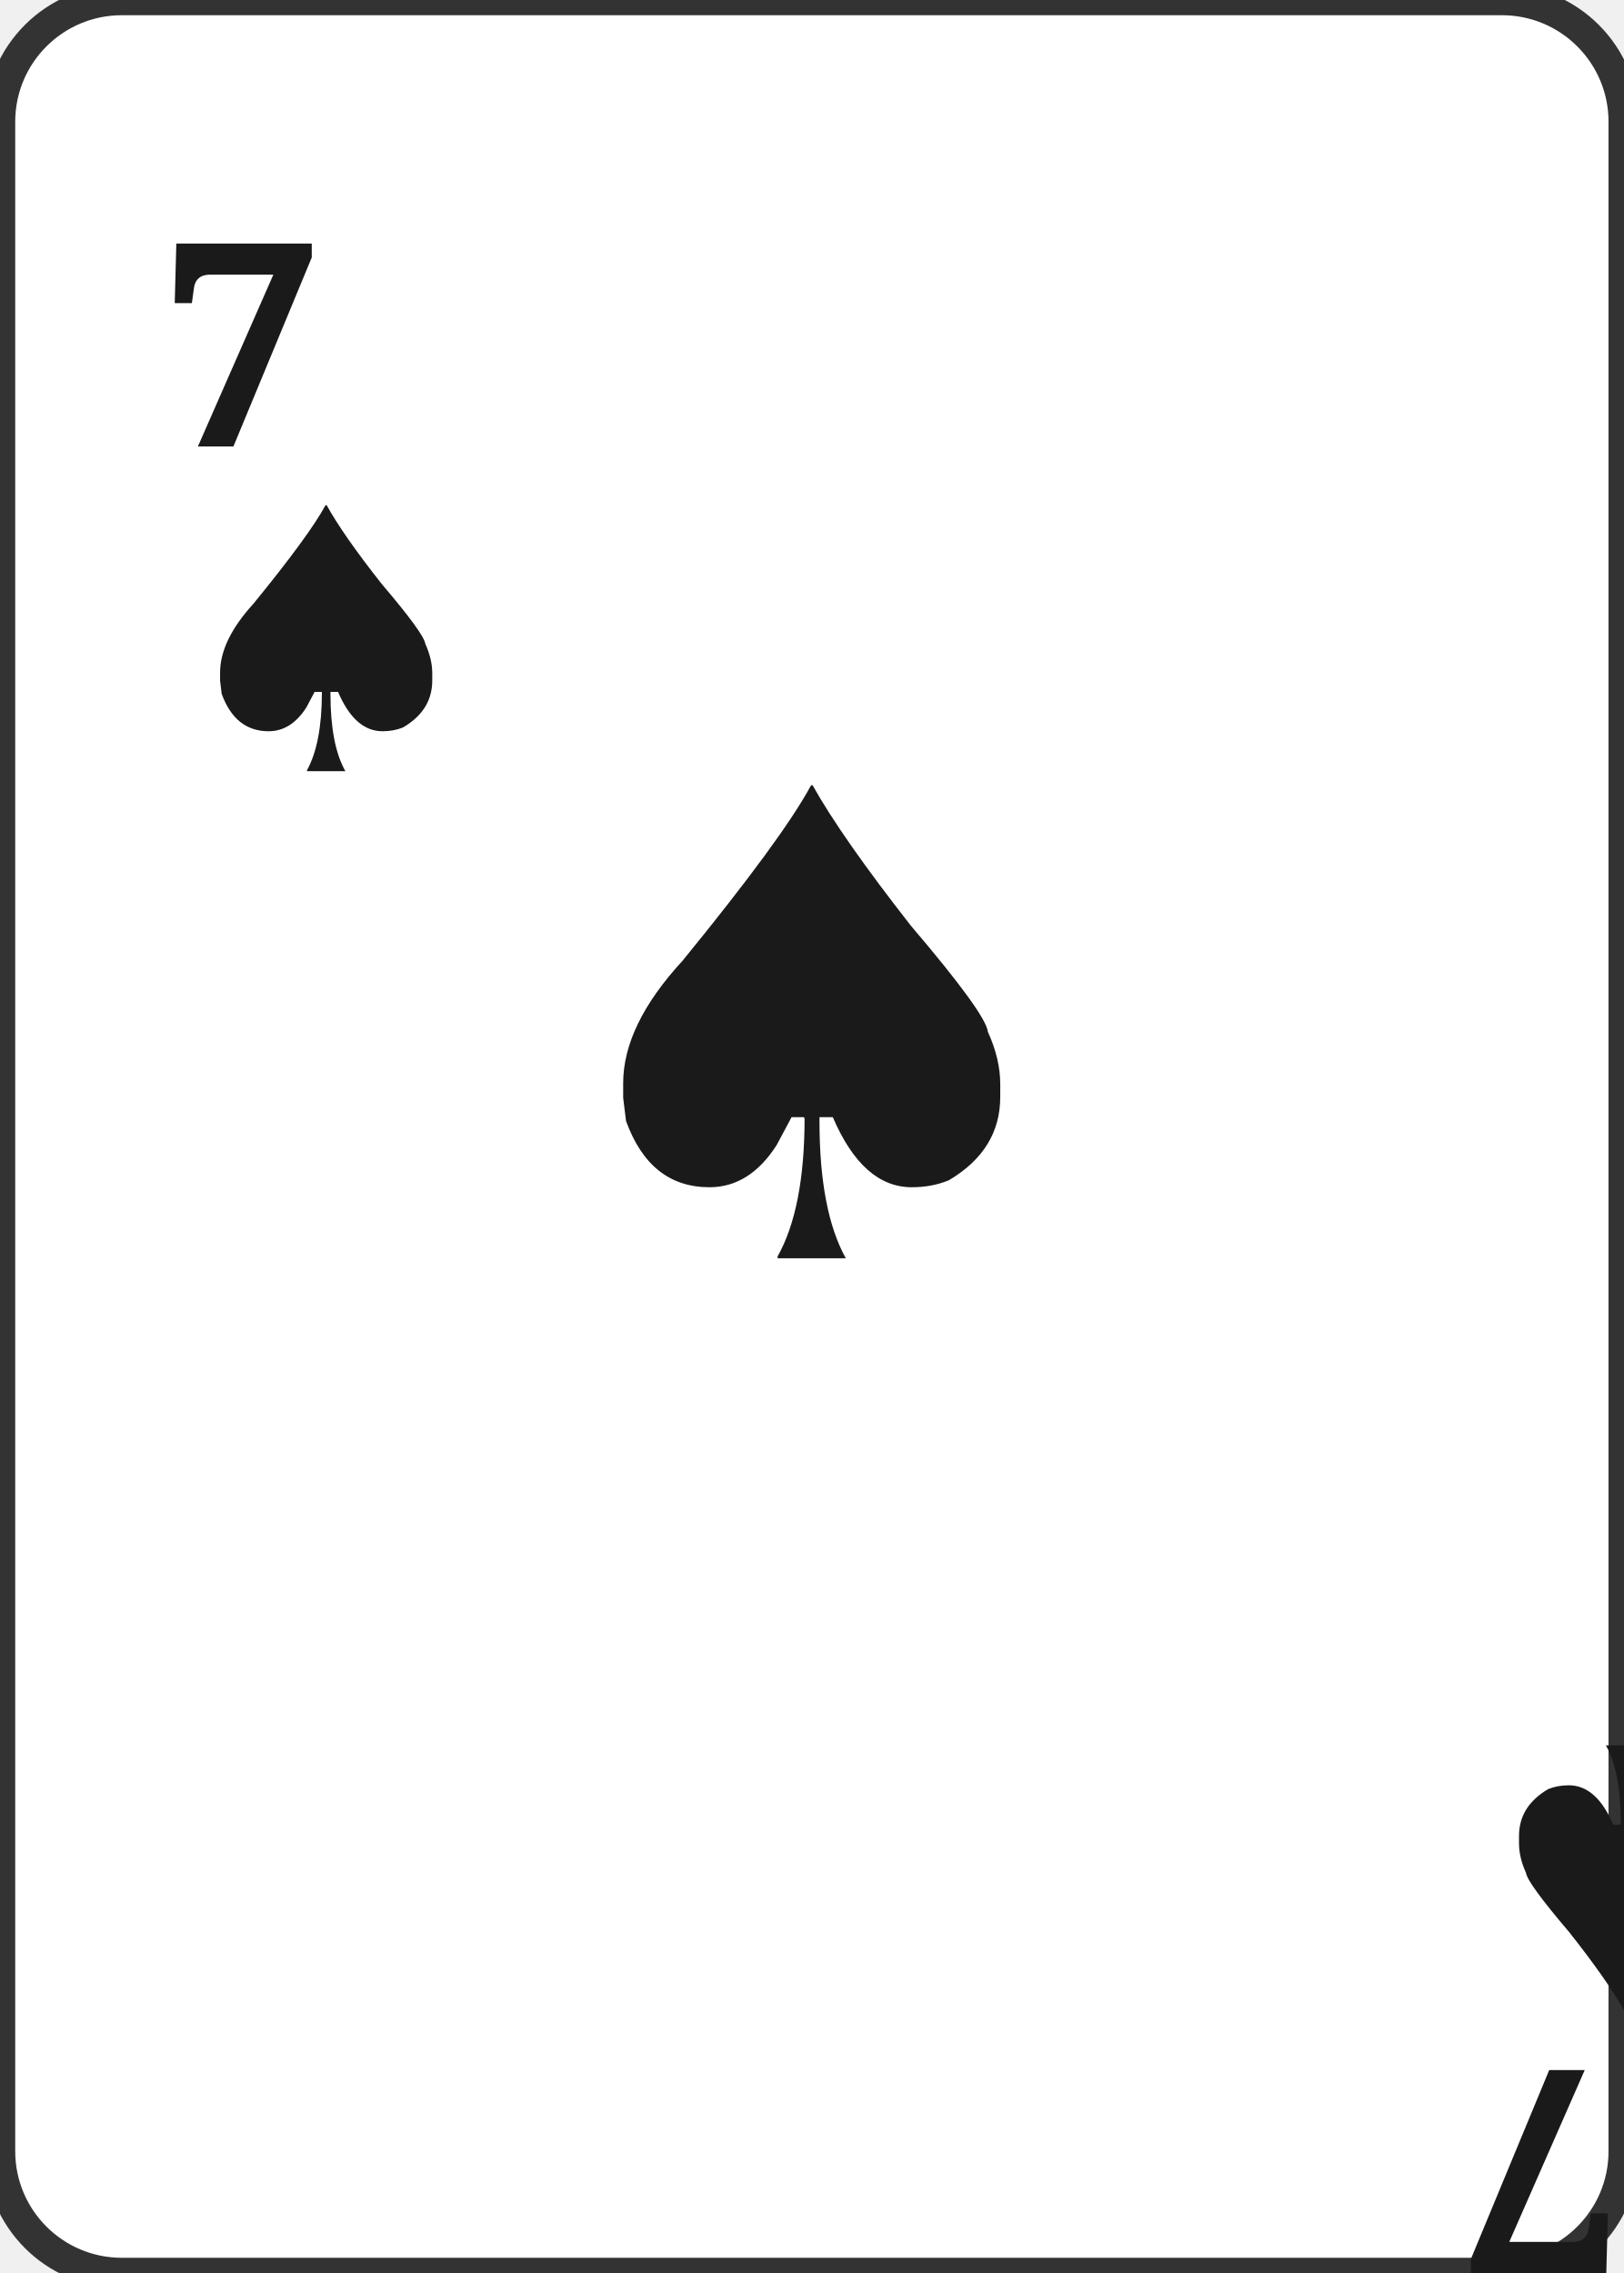
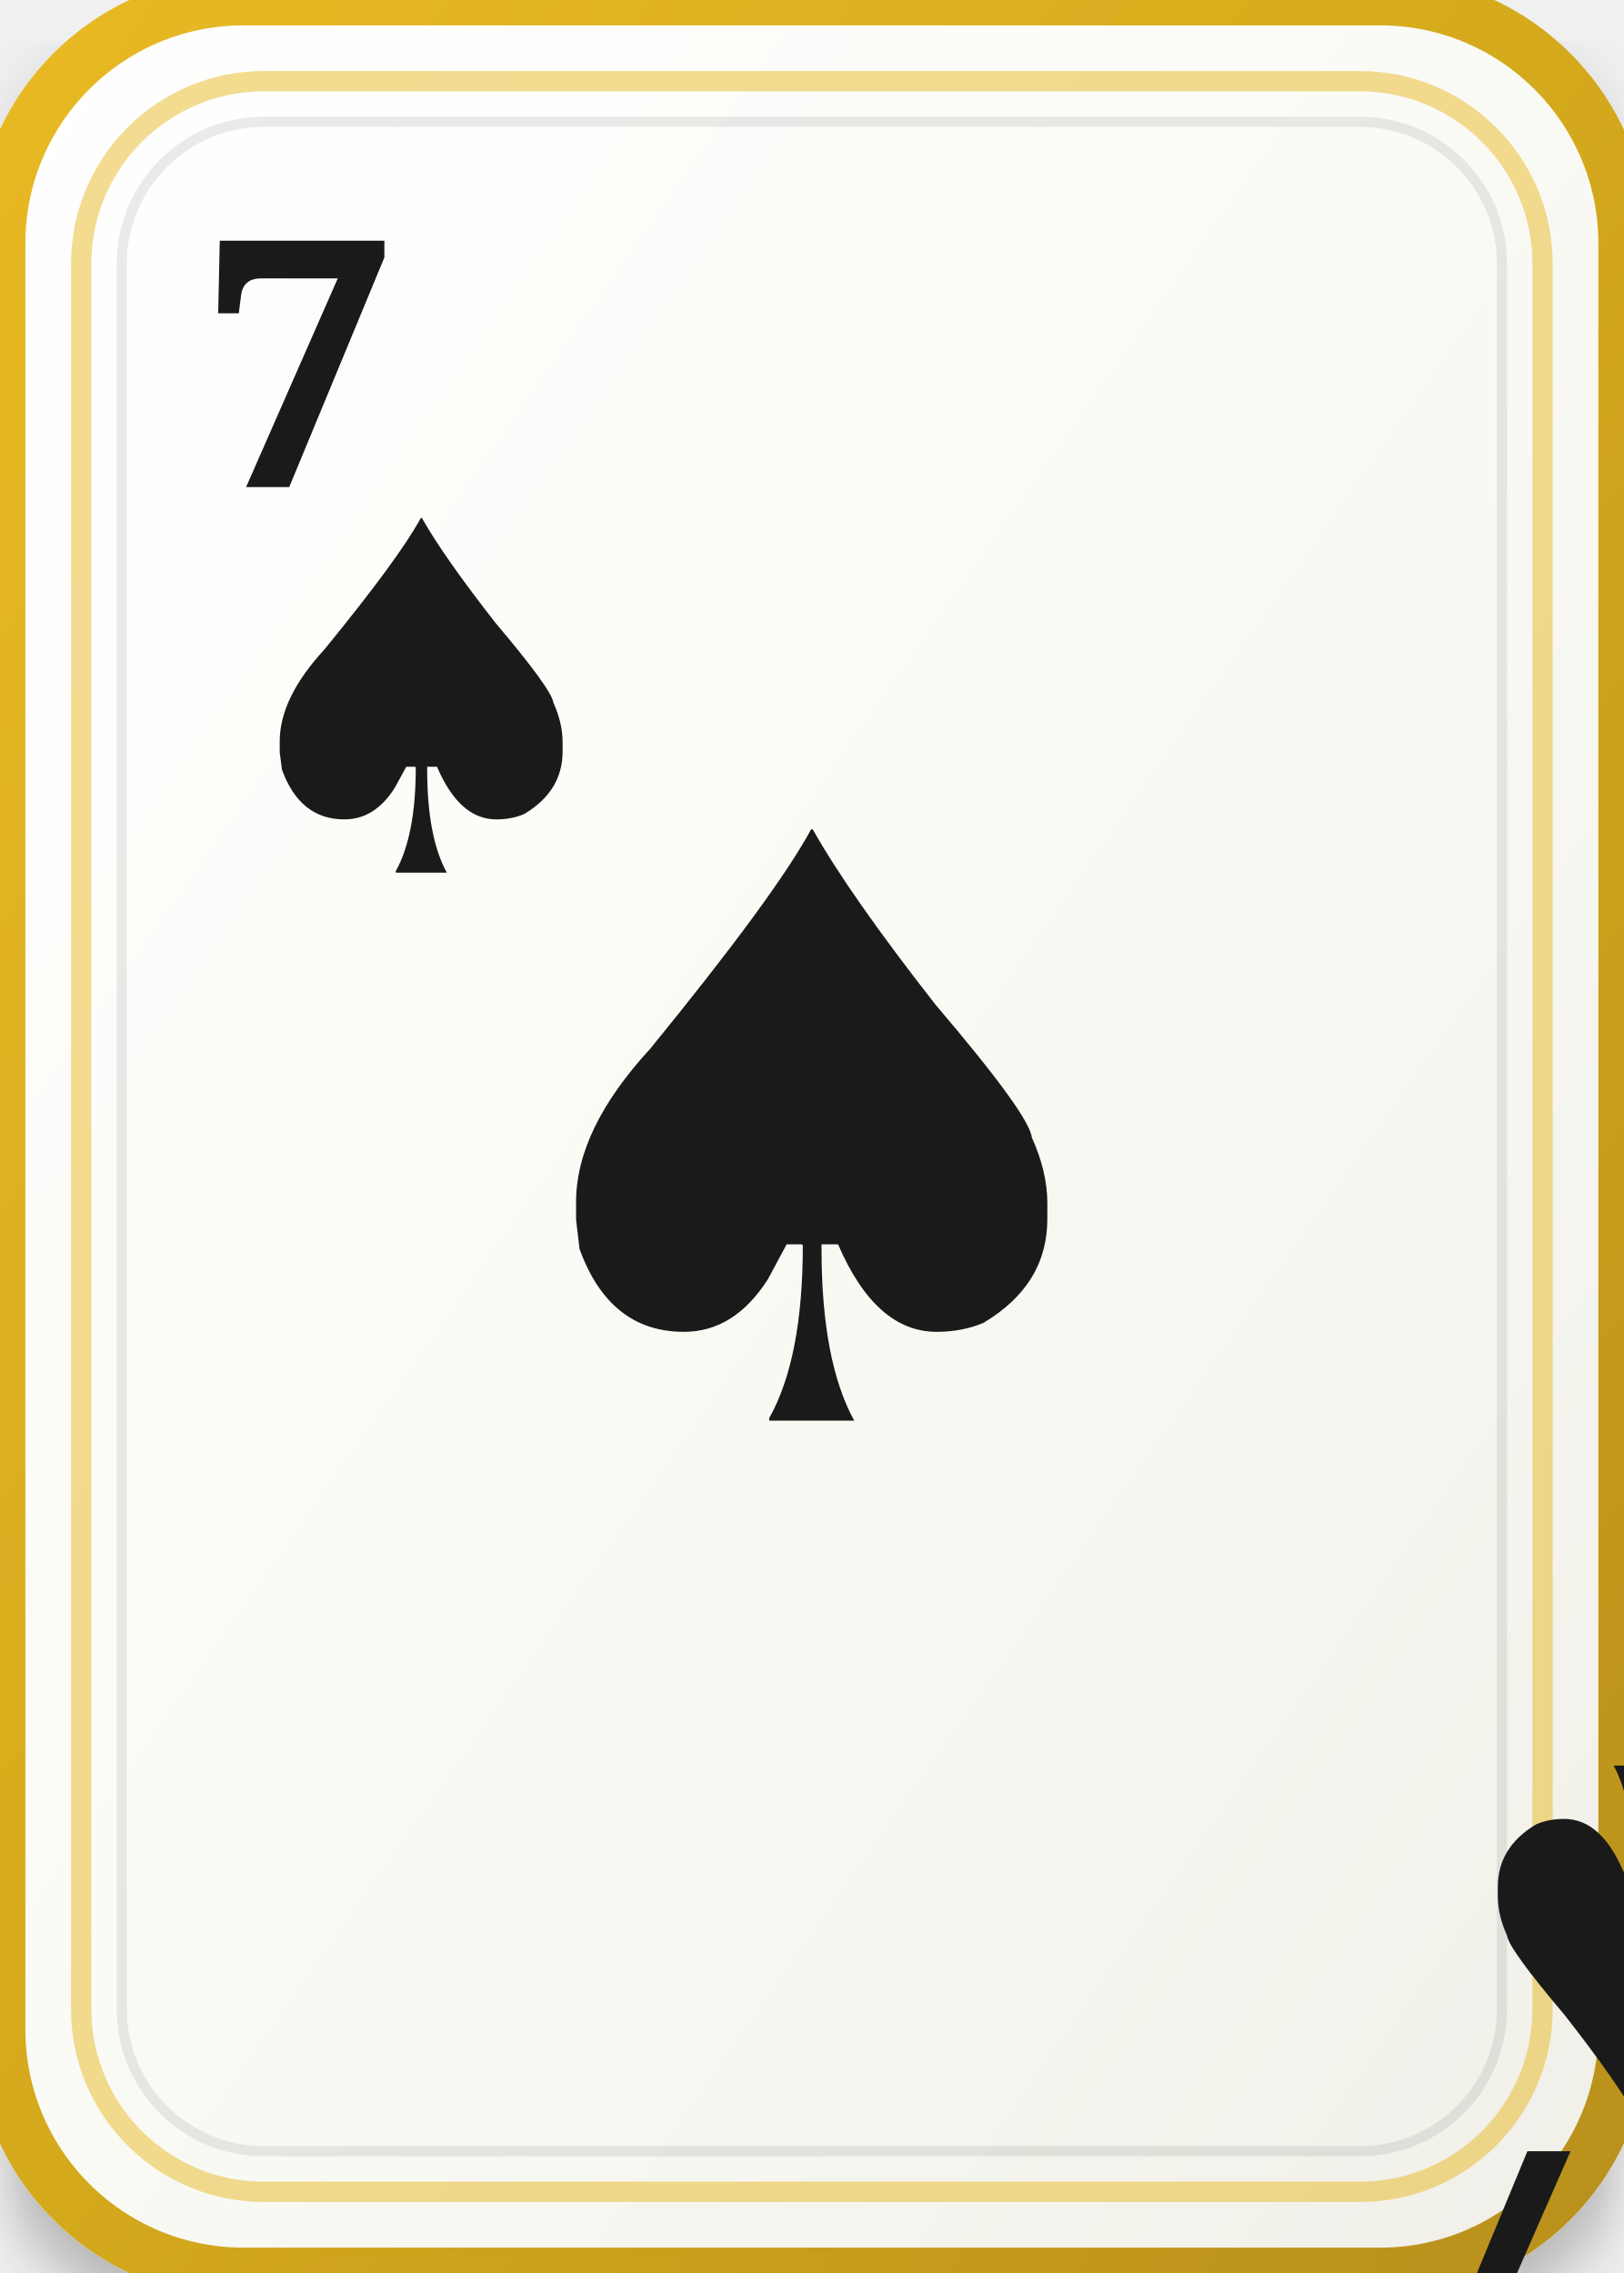
<svg xmlns="http://www.w3.org/2000/svg" viewBox="0 0 80 112" width="80" height="112">
-   <rect width="80" height="112" rx="6" ry="6" fill="#fff" stroke="#333" stroke-width="1.5" />
-   <text x="8" y="22" font-family="Georgia, serif" font-size="14" font-weight="bold" fill="#1a1a1a">7</text>
-   <text x="8" y="38" font-family="Georgia, serif" font-size="18" fill="#1a1a1a">♠</text>
-   <text x="40" y="62" font-family="Georgia, serif" font-size="32" fill="#1a1a1a" text-anchor="middle">♠</text>
-   <text x="72" y="102" font-family="Georgia, serif" font-size="14" font-weight="bold" fill="#1a1a1a" text-anchor="end" transform="rotate(180 72 102)">7</text>
-   <text x="72" y="86" font-family="Georgia, serif" font-size="18" fill="#1a1a1a" text-anchor="end" transform="rotate(180 72 86)">♠</text>
+   <defs>
+     <linearGradient id="face" x1="0%" y1="0%" x2="100%" y2="100%">
+       <stop offset="0%" style="stop-color:#fff" />
+       <stop offset="50%" style="stop-color:#fafaf5" />
+       <stop offset="100%" style="stop-color:#f0efe8" />
+     </linearGradient>
+     <linearGradient id="goldEdge" x1="0%" y1="0%" x2="100%" y2="100%">
+       <stop offset="0%" style="stop-color:#e8b923" />
+       <stop offset="50%" style="stop-color:#d4a91e" />
+       <stop offset="100%" style="stop-color:#b8901a" />
+     </linearGradient>
+     <filter id="shadow" x="-10%" y="-10%" width="120%" height="120%">
+       <feDropShadow dx="0" dy="2" stdDeviation="1.5" flood-color="#000" flood-opacity="0.25" />
+     </filter>
+   </defs>
+   <rect width="80" height="112" rx="12" ry="12" fill="url(#face)" stroke="url(#goldEdge)" stroke-width="2.5" filter="url(#shadow)" />
+   <rect x="4" y="4" width="72" height="104" rx="9" fill="none" stroke="#e8b923" stroke-width="1" opacity="0.5" />
+   <rect x="6" y="6" width="68" height="100" rx="7" fill="none" stroke="rgba(0,0,0,0.08)" stroke-width="0.5" />
+   <text x="10" y="24" font-family="Georgia, serif" font-size="17" font-weight="bold" fill="#1a1a1a">7</text>
+   <text x="10" y="43" font-family="Georgia, serif" font-size="24" fill="#1a1a1a">♠</text>
+   <text x="40" y="70" font-family="Georgia, serif" font-size="40" fill="#1a1a1a" text-anchor="middle" font-weight="bold">♠</text>
+   <text x="70" y="106" font-family="Georgia, serif" font-size="17" font-weight="bold" fill="#1a1a1a" text-anchor="end" transform="rotate(180 70 106)">7</text>
+   <text x="70" y="87" font-family="Georgia, serif" font-size="24" fill="#1a1a1a" text-anchor="end" transform="rotate(180 70 87)">♠</text>
</svg>
